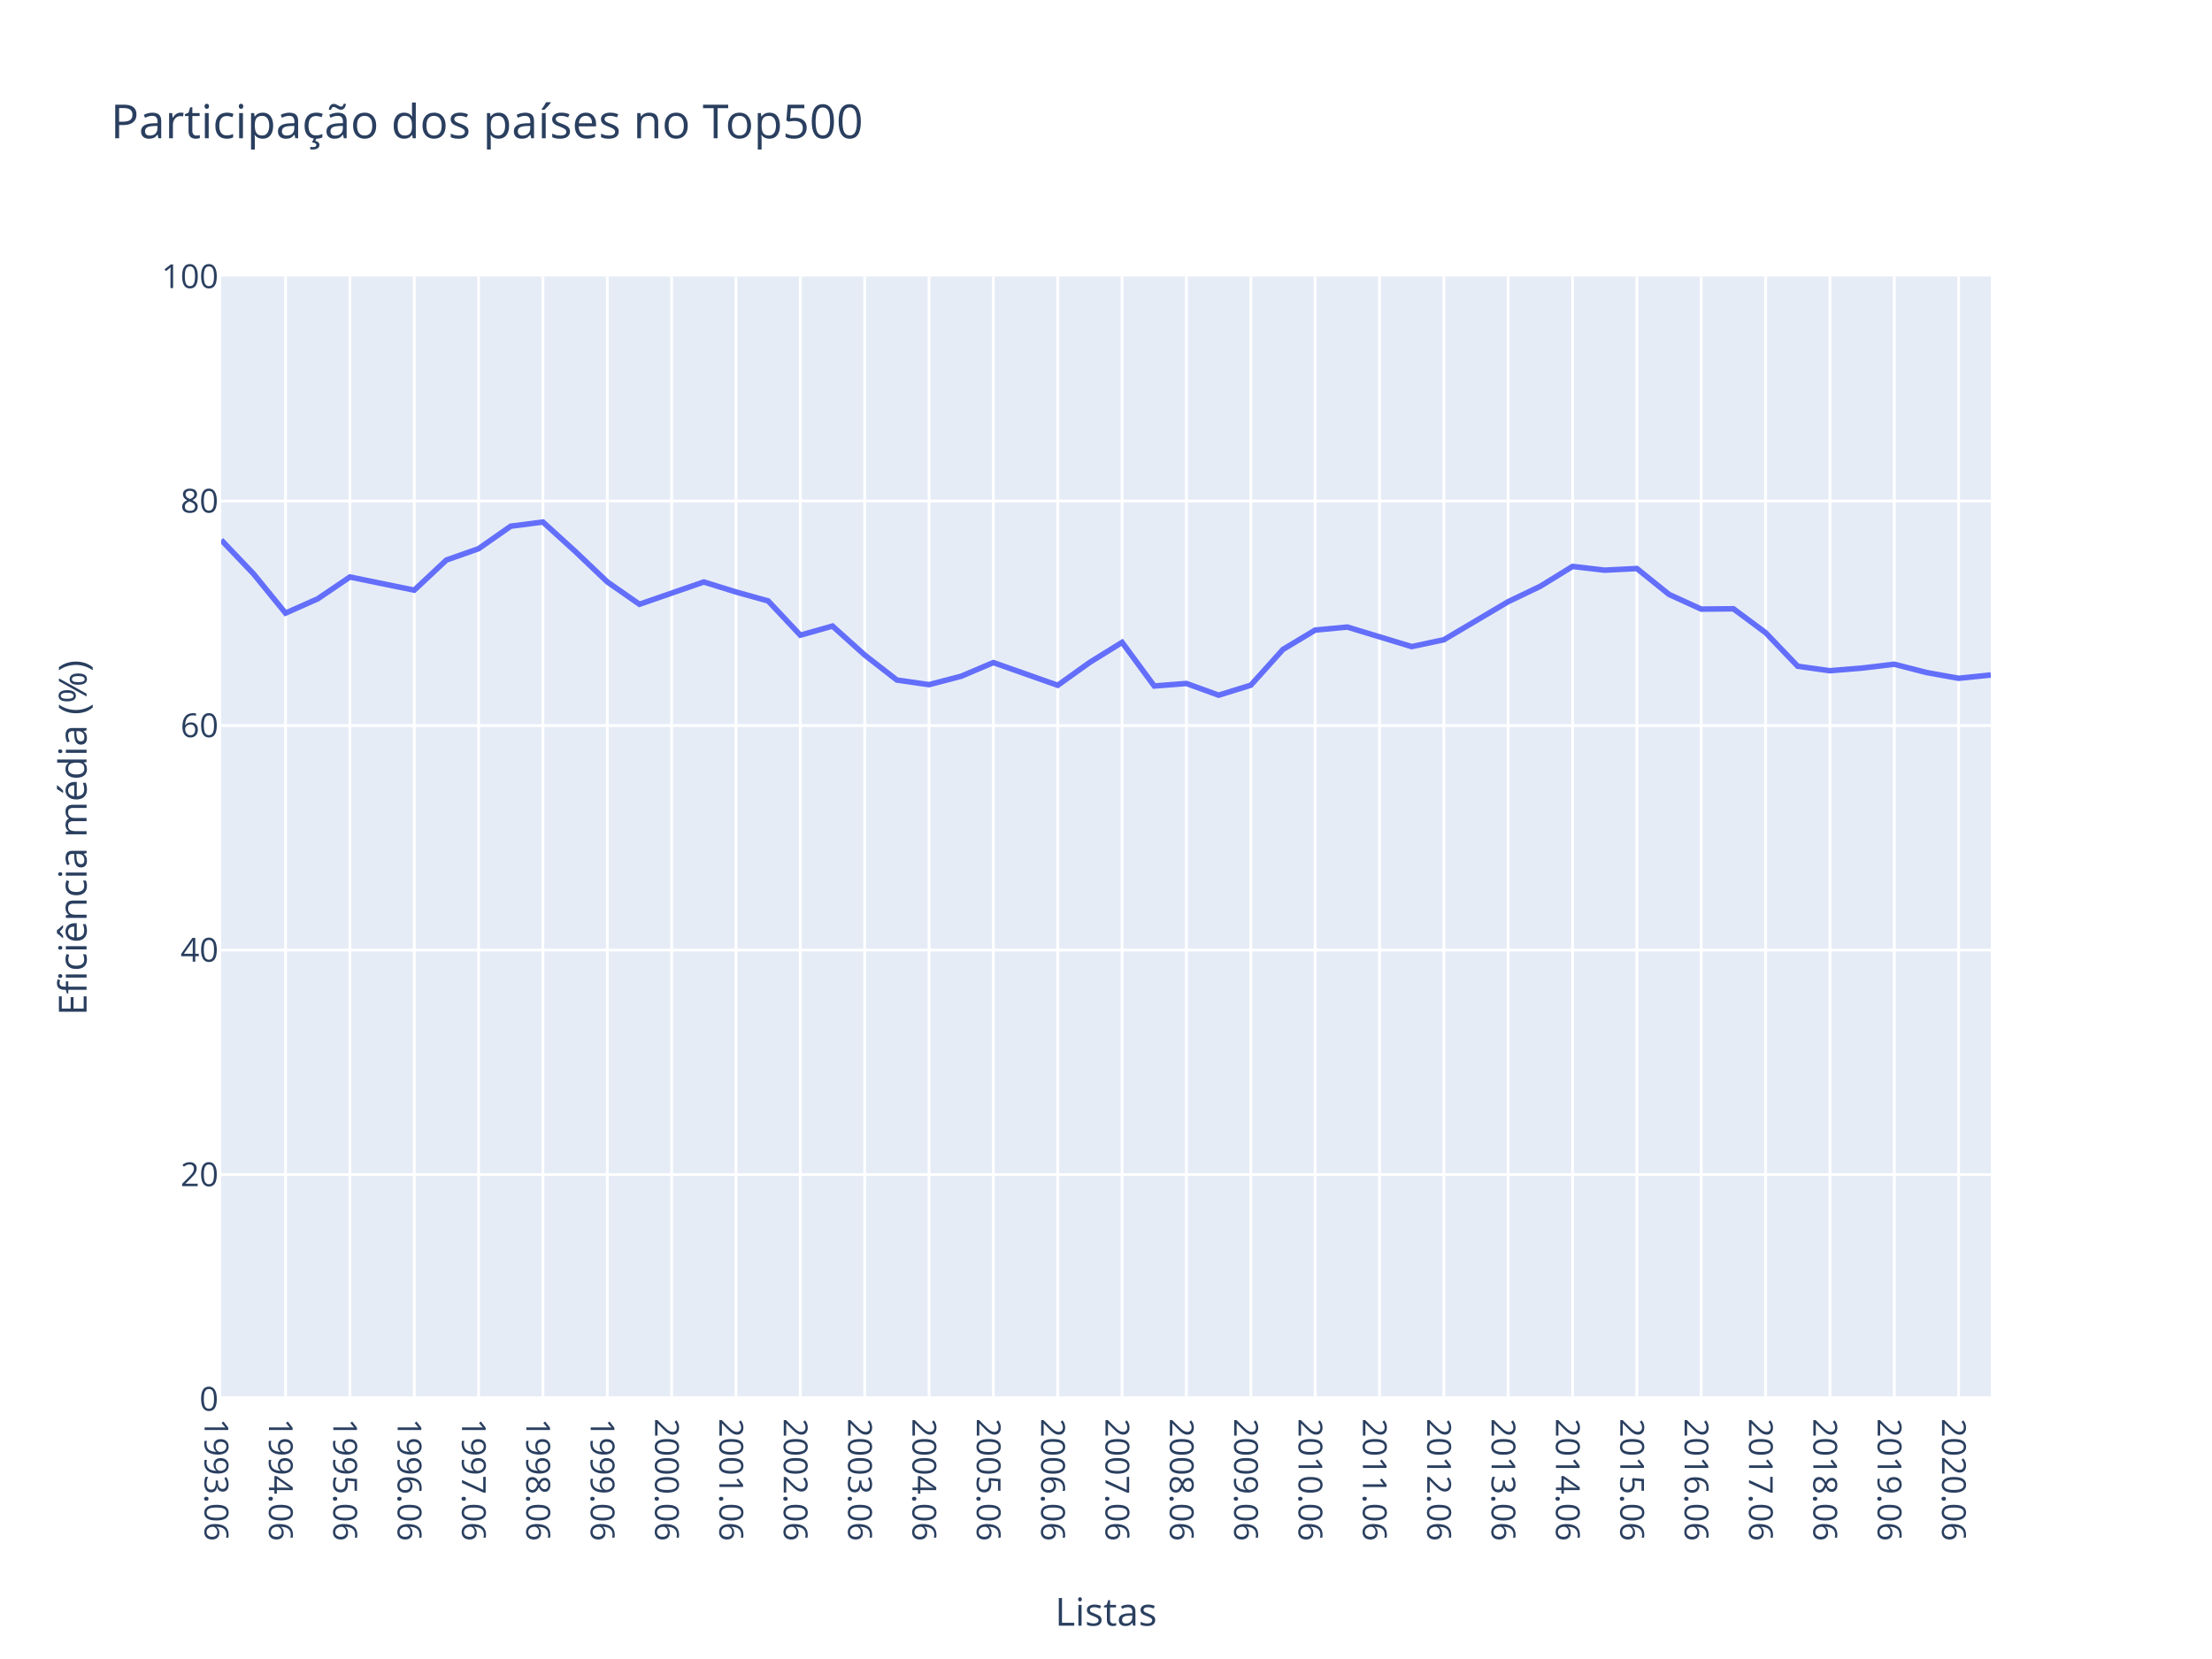
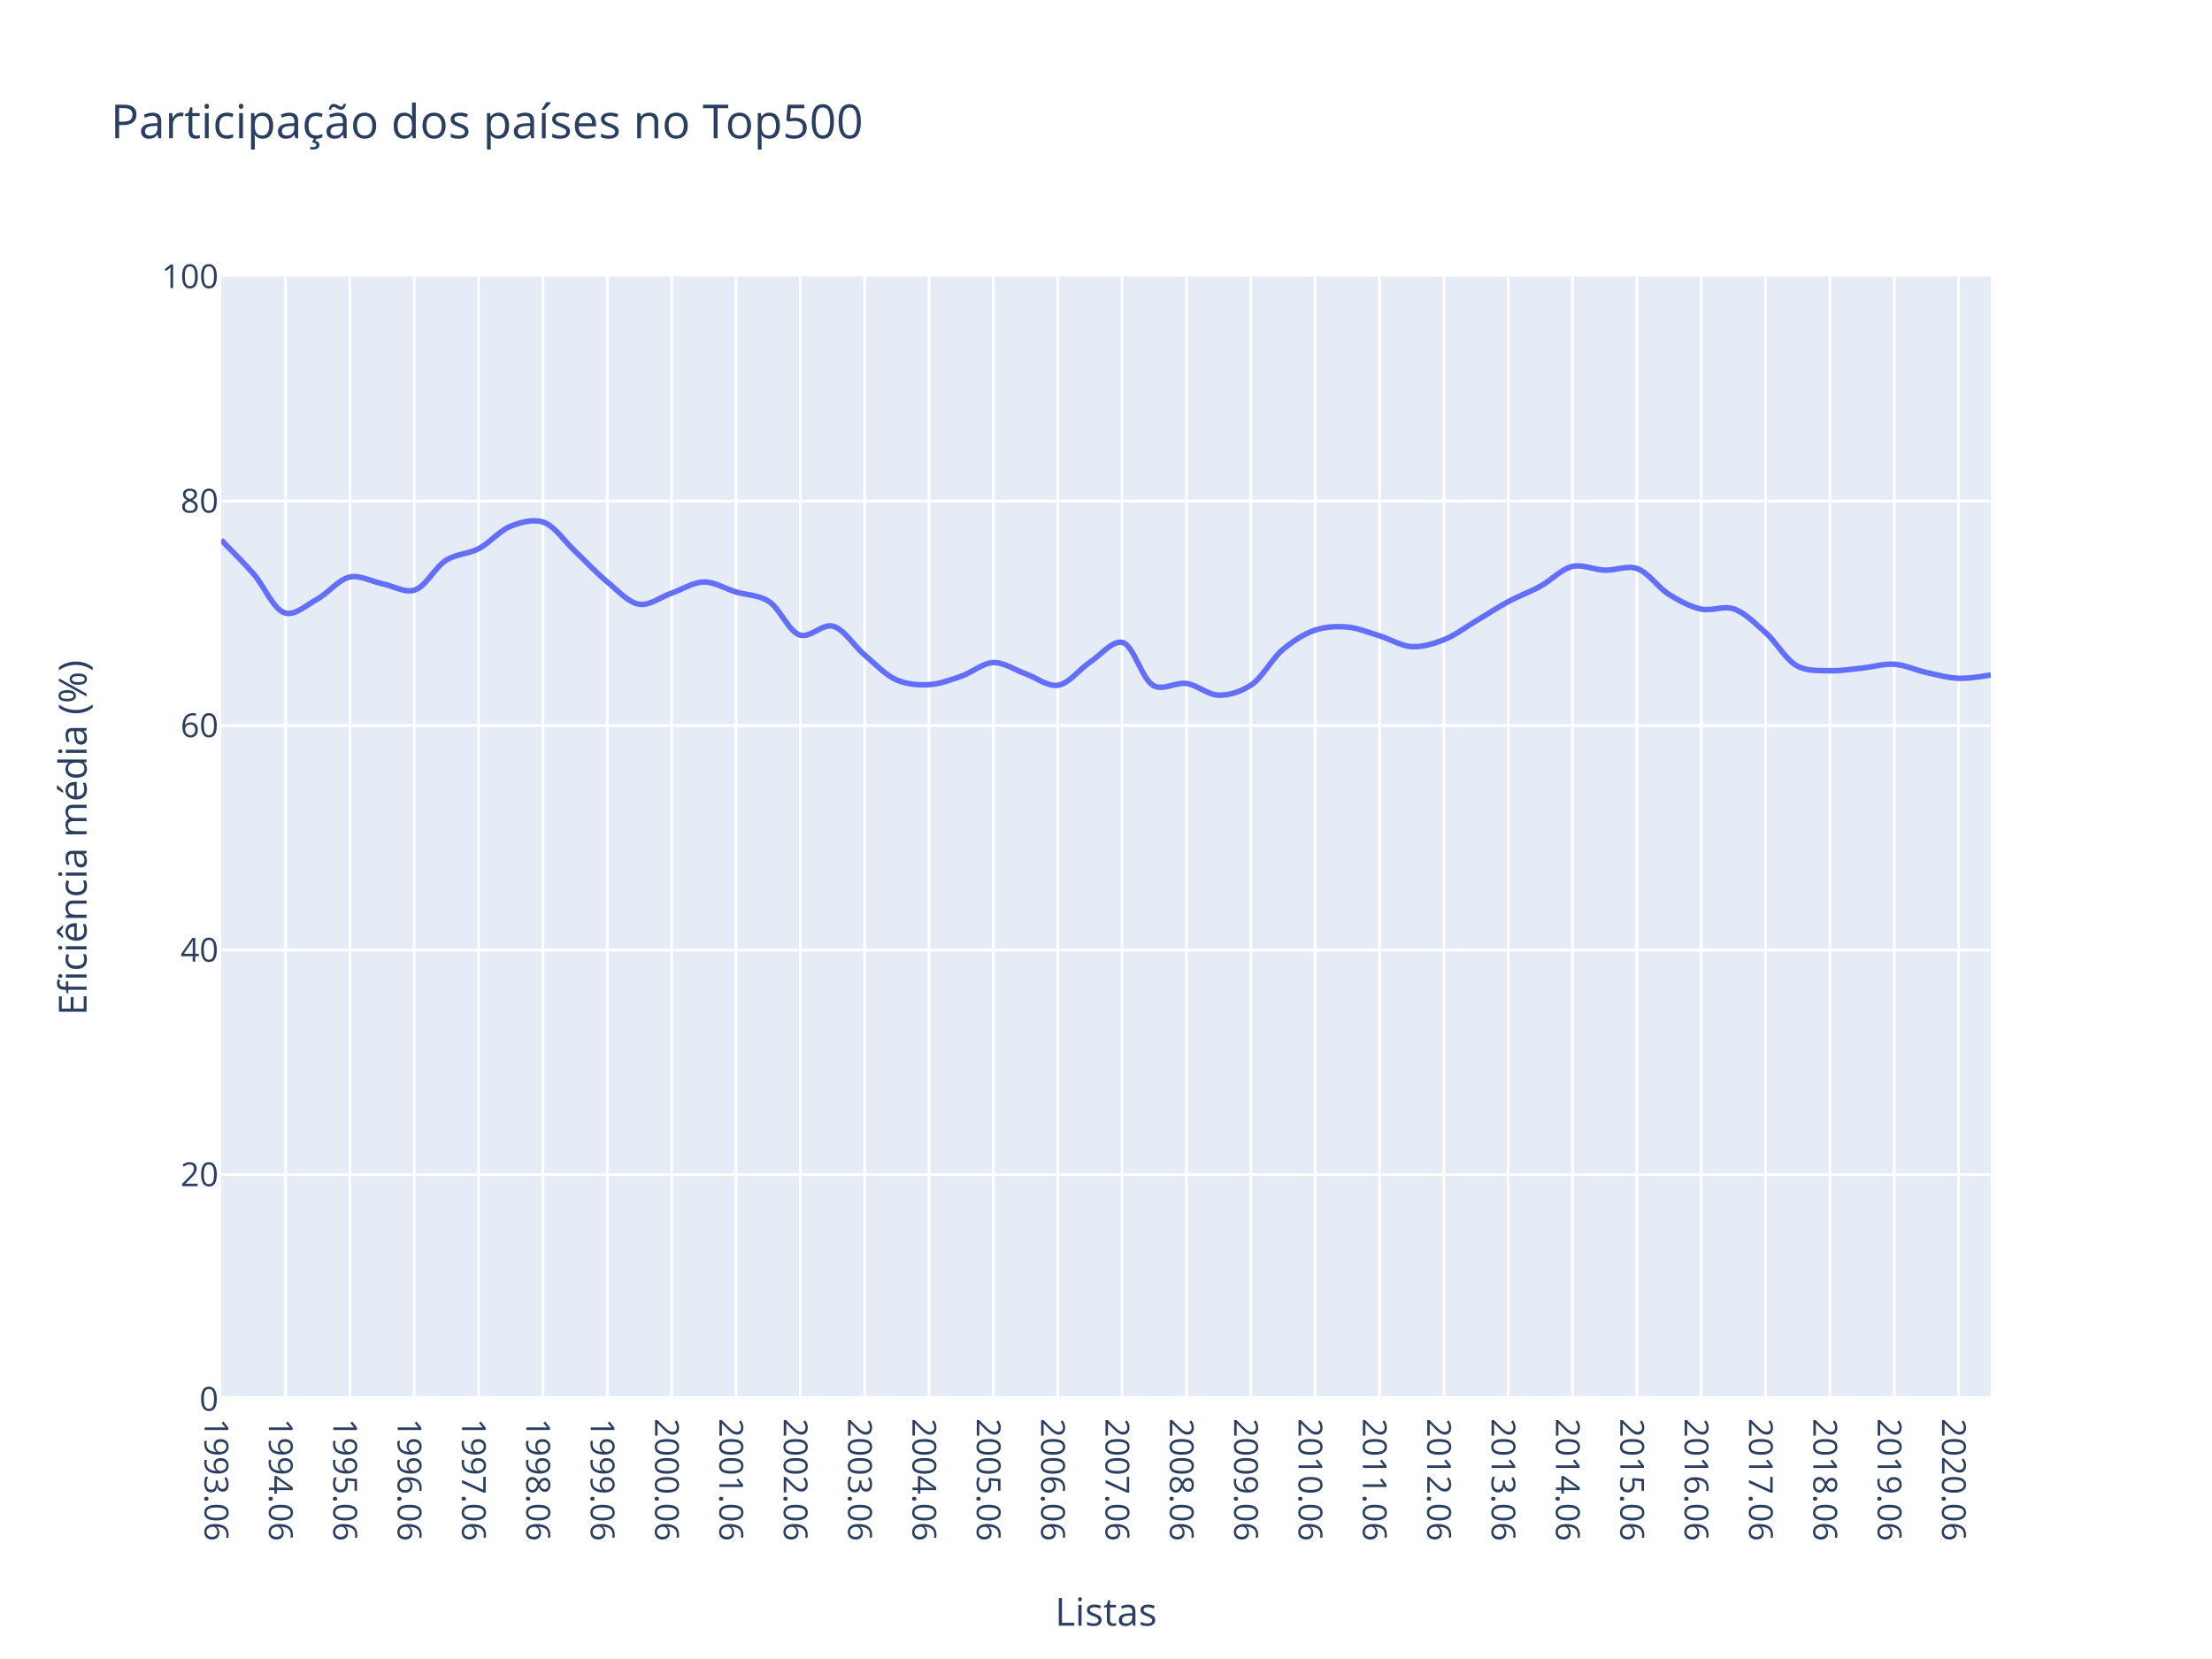
<svg xmlns="http://www.w3.org/2000/svg" class="main-svg" width="800" height="600" style="" viewBox="0 0 800 600">
  <rect x="0" y="0" width="800" height="600" style="fill: rgb(255, 255, 255); fill-opacity: 1;" />
-   <defs id="defs-3545c7">
+   <defs id="defs-c704a7">
    <g class="clips">
-       <clipPath id="clip3545c7xyplot" class="plotclip">
+       <clipPath id="clipc704a7xyplot" class="plotclip">
        <rect width="640" height="406" />
      </clipPath>
-       <clipPath class="axesclip" id="clip3545c7x">
+       <clipPath class="axesclip" id="clipc704a7x">
        <rect x="80" y="0" width="640" height="600" />
      </clipPath>
-       <clipPath class="axesclip" id="clip3545c7y">
+       <clipPath class="axesclip" id="clipc704a7y">
        <rect x="0" y="100" width="800" height="406" />
      </clipPath>
-       <clipPath class="axesclip" id="clip3545c7xy">
+       <clipPath class="axesclip" id="clipc704a7xy">
        <rect x="80" y="100" width="640" height="406" />
      </clipPath>
    </g>
    <g class="gradients" />
  </defs>
  <g class="bglayer">
    <rect class="bg" x="80" y="100" width="640" height="406" style="fill: rgb(229, 236, 246); fill-opacity: 1; stroke-width: 0;" />
  </g>
  <g class="layer-below">
    <g class="imagelayer" />
    <g class="shapelayer" />
  </g>
  <g class="cartesianlayer">
    <g class="subplot xy">
      <g class="layer-subplot">
        <g class="shapelayer" />
        <g class="imagelayer" />
      </g>
      <g class="gridlayer">
        <g class="x">
          <path class="xgrid crisp" transform="translate(103.27,0)" d="M0,100v406" style="stroke: rgb(255, 255, 255); stroke-opacity: 1; stroke-width: 1px;" />
          <path class="xgrid crisp" transform="translate(126.55,0)" d="M0,100v406" style="stroke: rgb(255, 255, 255); stroke-opacity: 1; stroke-width: 1px;" />
          <path class="xgrid crisp" transform="translate(149.82,0)" d="M0,100v406" style="stroke: rgb(255, 255, 255); stroke-opacity: 1; stroke-width: 1px;" />
          <path class="xgrid crisp" transform="translate(173.09,0)" d="M0,100v406" style="stroke: rgb(255, 255, 255); stroke-opacity: 1; stroke-width: 1px;" />
          <path class="xgrid crisp" transform="translate(196.36,0)" d="M0,100v406" style="stroke: rgb(255, 255, 255); stroke-opacity: 1; stroke-width: 1px;" />
          <path class="xgrid crisp" transform="translate(219.64,0)" d="M0,100v406" style="stroke: rgb(255, 255, 255); stroke-opacity: 1; stroke-width: 1px;" />
          <path class="xgrid crisp" transform="translate(242.91,0)" d="M0,100v406" style="stroke: rgb(255, 255, 255); stroke-opacity: 1; stroke-width: 1px;" />
          <path class="xgrid crisp" transform="translate(266.18,0)" d="M0,100v406" style="stroke: rgb(255, 255, 255); stroke-opacity: 1; stroke-width: 1px;" />
          <path class="xgrid crisp" transform="translate(289.45,0)" d="M0,100v406" style="stroke: rgb(255, 255, 255); stroke-opacity: 1; stroke-width: 1px;" />
          <path class="xgrid crisp" transform="translate(312.73,0)" d="M0,100v406" style="stroke: rgb(255, 255, 255); stroke-opacity: 1; stroke-width: 1px;" />
          <path class="xgrid crisp" transform="translate(336,0)" d="M0,100v406" style="stroke: rgb(255, 255, 255); stroke-opacity: 1; stroke-width: 1px;" />
          <path class="xgrid crisp" transform="translate(359.27,0)" d="M0,100v406" style="stroke: rgb(255, 255, 255); stroke-opacity: 1; stroke-width: 1px;" />
          <path class="xgrid crisp" transform="translate(382.55,0)" d="M0,100v406" style="stroke: rgb(255, 255, 255); stroke-opacity: 1; stroke-width: 1px;" />
          <path class="xgrid crisp" transform="translate(405.82,0)" d="M0,100v406" style="stroke: rgb(255, 255, 255); stroke-opacity: 1; stroke-width: 1px;" />
          <path class="xgrid crisp" transform="translate(429.09,0)" d="M0,100v406" style="stroke: rgb(255, 255, 255); stroke-opacity: 1; stroke-width: 1px;" />
          <path class="xgrid crisp" transform="translate(452.36,0)" d="M0,100v406" style="stroke: rgb(255, 255, 255); stroke-opacity: 1; stroke-width: 1px;" />
          <path class="xgrid crisp" transform="translate(475.64,0)" d="M0,100v406" style="stroke: rgb(255, 255, 255); stroke-opacity: 1; stroke-width: 1px;" />
          <path class="xgrid crisp" transform="translate(498.91,0)" d="M0,100v406" style="stroke: rgb(255, 255, 255); stroke-opacity: 1; stroke-width: 1px;" />
          <path class="xgrid crisp" transform="translate(522.18,0)" d="M0,100v406" style="stroke: rgb(255, 255, 255); stroke-opacity: 1; stroke-width: 1px;" />
          <path class="xgrid crisp" transform="translate(545.45,0)" d="M0,100v406" style="stroke: rgb(255, 255, 255); stroke-opacity: 1; stroke-width: 1px;" />
          <path class="xgrid crisp" transform="translate(568.73,0)" d="M0,100v406" style="stroke: rgb(255, 255, 255); stroke-opacity: 1; stroke-width: 1px;" />
          <path class="xgrid crisp" transform="translate(592,0)" d="M0,100v406" style="stroke: rgb(255, 255, 255); stroke-opacity: 1; stroke-width: 1px;" />
          <path class="xgrid crisp" transform="translate(615.27,0)" d="M0,100v406" style="stroke: rgb(255, 255, 255); stroke-opacity: 1; stroke-width: 1px;" />
          <path class="xgrid crisp" transform="translate(638.55,0)" d="M0,100v406" style="stroke: rgb(255, 255, 255); stroke-opacity: 1; stroke-width: 1px;" />
          <path class="xgrid crisp" transform="translate(661.82,0)" d="M0,100v406" style="stroke: rgb(255, 255, 255); stroke-opacity: 1; stroke-width: 1px;" />
          <path class="xgrid crisp" transform="translate(685.09,0)" d="M0,100v406" style="stroke: rgb(255, 255, 255); stroke-opacity: 1; stroke-width: 1px;" />
          <path class="xgrid crisp" transform="translate(708.36,0)" d="M0,100v406" style="stroke: rgb(255, 255, 255); stroke-opacity: 1; stroke-width: 1px;" />
        </g>
        <g class="y">
          <path class="ygrid crisp" transform="translate(0,424.8)" d="M80,0h640" style="stroke: rgb(255, 255, 255); stroke-opacity: 1; stroke-width: 1px;" />
          <path class="ygrid crisp" transform="translate(0,343.6)" d="M80,0h640" style="stroke: rgb(255, 255, 255); stroke-opacity: 1; stroke-width: 1px;" />
          <path class="ygrid crisp" transform="translate(0,262.4)" d="M80,0h640" style="stroke: rgb(255, 255, 255); stroke-opacity: 1; stroke-width: 1px;" />
          <path class="ygrid crisp" transform="translate(0,181.2)" d="M80,0h640" style="stroke: rgb(255, 255, 255); stroke-opacity: 1; stroke-width: 1px;" />
        </g>
      </g>
      <g class="zerolinelayer">
        <path class="yzl zl crisp" transform="translate(0,506)" d="M80,0h640" style="stroke: rgb(255, 255, 255); stroke-opacity: 1; stroke-width: 2px;" />
      </g>
      <path class="xlines-below" />
      <path class="ylines-below" />
      <g class="overlines-below" />
      <g class="xaxislayer-below" />
      <g class="yaxislayer-below" />
      <g class="overaxes-below" />
-       <g class="plot" transform="translate(80,100)" clip-path="url('#clip3545c7xyplot')">
+       <g class="plot" transform="translate(80,100)" clip-path="url('#clipc704a7xyplot')">
        <g class="scatterlayer mlayer">
-           <g class="trace scatter trace905051" style="stroke-miterlimit: 2; opacity: 1;">
+           <g class="trace scatter trace75580f" style="stroke-miterlimit: 2; opacity: 1;">
            <g class="fills" />
            <g class="errorbars" />
            <g class="lines">
-               <path class="js-line" d="M0,95.28L11.64,107.48L23.27,121.74L34.91,116.57L46.55,108.68L69.82,113.44L81.45,102.54L93.09,98.44L104.73,90.3L116.36,88.8L128,99.38L139.64,110.45L151.27,118.54L174.55,110.48L186.18,114.1L197.82,117.34L209.45,129.72L221.09,126.43L232.73,136.89L244.36,145.94L256,147.61L267.64,144.57L279.27,139.63L302.55,147.84L314.18,139.52L325.82,132.32L337.45,148.1L349.09,147.19L360.73,151.42L372.36,147.82L384,134.88L395.64,127.88L407.27,126.78L430.55,133.85L442.18,131.38L465.45,117.61L477.09,112.03L488.73,104.86L500.36,106.21L512,105.62L523.64,114.99L535.27,120.29L546.91,120.18L558.55,128.81L570.18,140.96L581.82,142.58L593.45,141.62L605.09,140.23L616.73,143.22L628.36,145.31L640,144.12" style="vector-effect: non-scaling-stroke; fill: none; stroke: rgb(99, 110, 250); stroke-opacity: 1; stroke-width: 2px; opacity: 1;" />
+               <path class="js-line" d="M0,95.28Q7.84,103.18 11.64,107.48C15.61,111.98 18.96,120.71 23.27,121.74C26.85,122.6 31.12,118.67 34.91,116.57C38.89,114.36 42.49,109.49 46.55,108.68C50.28,107.94 54.3,110.28 58.18,111.07C62.06,111.86 66.19,114.47 69.82,113.44C74.03,112.25 77.29,105.07 81.45,102.54C85.11,100.32 89.34,100.37 93.09,98.44C97.12,96.37 100.65,91.88 104.73,90.3C108.44,88.86 112.73,87.66 116.36,88.8C120.57,90.12 124.14,95.79 128,99.38C131.9,103.01 135.63,107.18 139.64,110.45C143.4,113.52 147.25,117.98 151.27,118.54C155.02,119.06 159.03,115.85 162.91,114.51C166.79,113.17 170.66,110.54 174.55,110.48C178.42,110.42 182.29,112.95 186.18,114.1C190.05,115.24 194.22,115.16 197.82,117.34C202.09,119.92 205.18,128.54 209.45,129.72C213.05,130.72 217.43,125.58 221.09,126.43C225.25,127.4 228.79,133.6 232.73,136.89C236.55,140.09 240.24,144.19 244.36,145.94C248.04,147.51 252.14,147.83 256,147.61C259.9,147.39 263.81,145.88 267.64,144.57C271.57,143.23 275.37,139.76 279.27,139.63C283.12,139.5 287.03,142.31 290.91,143.68C294.79,145.05 298.8,148.36 302.55,147.84C306.58,147.28 310.26,142.13 314.18,139.52C318.02,136.97 322.23,131.63 325.82,132.32C330.11,133.15 332.92,146.03 337.45,148.1C340.94,149.7 345.27,146.67 349.09,147.19C353.03,147.73 356.83,151.33 360.73,151.42C364.59,151.51 368.77,150.12 372.36,147.82C376.65,145.07 379.85,138.31 384,134.88C387.67,131.85 391.6,129.21 395.64,127.88C399.38,126.65 403.42,126.45 407.27,126.78C411.18,127.12 415.05,128.78 418.91,129.95C422.81,131.13 426.64,133.63 430.55,133.85C434.4,134.07 438.42,132.84 442.18,131.38C446.19,129.83 449.95,126.87 453.82,124.58C457.7,122.28 461.52,119.72 465.45,117.61C469.28,115.55 473.26,114.12 477.09,112.03C481.03,109.88 484.69,105.76 488.73,104.86C492.47,104.03 496.48,106.08 500.36,106.21C504.23,106.34 508.33,104.43 512,105.62C516.15,106.97 519.6,112.5 523.64,114.99C527.38,117.3 531.3,119.45 535.27,120.29C539.06,121.09 543.22,118.98 546.91,120.18C551.03,121.52 554.81,125.51 558.55,128.81C562.58,132.37 565.89,138.76 570.18,140.96C573.77,142.8 577.93,142.47 581.82,142.58C585.69,142.69 589.58,142.01 593.45,141.62C597.33,141.23 601.23,139.97 605.09,140.23C608.99,140.49 612.84,142.37 616.73,143.22C620.59,144.06 624.47,145.16 628.36,145.31Q632.23,145.46 640,144.12" style="vector-effect: non-scaling-stroke; fill: none; stroke: rgb(99, 110, 250); stroke-opacity: 1; stroke-width: 2px; opacity: 1;" />
            </g>
            <g class="points" />
            <g class="text" />
          </g>
        </g>
      </g>
      <g class="overplot" />
      <path class="xlines-above crisp" d="M0,0" style="fill: none;" />
      <path class="ylines-above crisp" d="M0,0" style="fill: none;" />
      <g class="overlines-above" />
      <g class="xaxislayer-above">
        <g class="xtick">
          <text text-anchor="start" x="0" y="519" transform="translate(80,0) rotate(90,0,513)" style="font-family: 'Open Sans', verdana, arial, sans-serif; font-size: 12px; fill: rgb(42, 63, 95); fill-opacity: 1; white-space: pre;">1993.06</text>
        </g>
        <g class="xtick">
          <text text-anchor="start" x="0" y="519" transform="translate(103.27,0) rotate(90,0,513)" style="font-family: 'Open Sans', verdana, arial, sans-serif; font-size: 12px; fill: rgb(42, 63, 95); fill-opacity: 1; white-space: pre;">1994.06</text>
        </g>
        <g class="xtick">
          <text text-anchor="start" x="0" y="519" transform="translate(126.55,0) rotate(90,0,513)" style="font-family: 'Open Sans', verdana, arial, sans-serif; font-size: 12px; fill: rgb(42, 63, 95); fill-opacity: 1; white-space: pre;">1995.06</text>
        </g>
        <g class="xtick">
          <text text-anchor="start" x="0" y="519" transform="translate(149.82,0) rotate(90,0,513)" style="font-family: 'Open Sans', verdana, arial, sans-serif; font-size: 12px; fill: rgb(42, 63, 95); fill-opacity: 1; white-space: pre;">1996.06</text>
        </g>
        <g class="xtick">
          <text text-anchor="start" x="0" y="519" transform="translate(173.09,0) rotate(90,0,513)" style="font-family: 'Open Sans', verdana, arial, sans-serif; font-size: 12px; fill: rgb(42, 63, 95); fill-opacity: 1; white-space: pre;">1997.06</text>
        </g>
        <g class="xtick">
          <text text-anchor="start" x="0" y="519" transform="translate(196.36,0) rotate(90,0,513)" style="font-family: 'Open Sans', verdana, arial, sans-serif; font-size: 12px; fill: rgb(42, 63, 95); fill-opacity: 1; white-space: pre;">1998.06</text>
        </g>
        <g class="xtick">
          <text text-anchor="start" x="0" y="519" transform="translate(219.64,0) rotate(90,0,513)" style="font-family: 'Open Sans', verdana, arial, sans-serif; font-size: 12px; fill: rgb(42, 63, 95); fill-opacity: 1; white-space: pre;">1999.06</text>
        </g>
        <g class="xtick">
          <text text-anchor="start" x="0" y="519" transform="translate(242.91,0) rotate(90,0,513)" style="font-family: 'Open Sans', verdana, arial, sans-serif; font-size: 12px; fill: rgb(42, 63, 95); fill-opacity: 1; white-space: pre;">2000.06</text>
        </g>
        <g class="xtick">
          <text text-anchor="start" x="0" y="519" transform="translate(266.18,0) rotate(90,0,513)" style="font-family: 'Open Sans', verdana, arial, sans-serif; font-size: 12px; fill: rgb(42, 63, 95); fill-opacity: 1; white-space: pre;">2001.06</text>
        </g>
        <g class="xtick">
          <text text-anchor="start" x="0" y="519" transform="translate(289.45,0) rotate(90,0,513)" style="font-family: 'Open Sans', verdana, arial, sans-serif; font-size: 12px; fill: rgb(42, 63, 95); fill-opacity: 1; white-space: pre;">2002.06</text>
        </g>
        <g class="xtick">
          <text text-anchor="start" x="0" y="519" transform="translate(312.73,0) rotate(90,0,513)" style="font-family: 'Open Sans', verdana, arial, sans-serif; font-size: 12px; fill: rgb(42, 63, 95); fill-opacity: 1; white-space: pre;">2003.06</text>
        </g>
        <g class="xtick">
          <text text-anchor="start" x="0" y="519" transform="translate(336,0) rotate(90,0,513)" style="font-family: 'Open Sans', verdana, arial, sans-serif; font-size: 12px; fill: rgb(42, 63, 95); fill-opacity: 1; white-space: pre;">2004.06</text>
        </g>
        <g class="xtick">
          <text text-anchor="start" x="0" y="519" transform="translate(359.27,0) rotate(90,0,513)" style="font-family: 'Open Sans', verdana, arial, sans-serif; font-size: 12px; fill: rgb(42, 63, 95); fill-opacity: 1; white-space: pre;">2005.06</text>
        </g>
        <g class="xtick">
          <text text-anchor="start" x="0" y="519" transform="translate(382.55,0) rotate(90,0,513)" style="font-family: 'Open Sans', verdana, arial, sans-serif; font-size: 12px; fill: rgb(42, 63, 95); fill-opacity: 1; white-space: pre;">2006.06</text>
        </g>
        <g class="xtick">
          <text text-anchor="start" x="0" y="519" transform="translate(405.82,0) rotate(90,0,513)" style="font-family: 'Open Sans', verdana, arial, sans-serif; font-size: 12px; fill: rgb(42, 63, 95); fill-opacity: 1; white-space: pre;">2007.06</text>
        </g>
        <g class="xtick">
          <text text-anchor="start" x="0" y="519" transform="translate(429.09,0) rotate(90,0,513)" style="font-family: 'Open Sans', verdana, arial, sans-serif; font-size: 12px; fill: rgb(42, 63, 95); fill-opacity: 1; white-space: pre;">2008.06</text>
        </g>
        <g class="xtick">
          <text text-anchor="start" x="0" y="519" transform="translate(452.36,0) rotate(90,0,513)" style="font-family: 'Open Sans', verdana, arial, sans-serif; font-size: 12px; fill: rgb(42, 63, 95); fill-opacity: 1; white-space: pre;">2009.06</text>
        </g>
        <g class="xtick">
          <text text-anchor="start" x="0" y="519" transform="translate(475.64,0) rotate(90,0,513)" style="font-family: 'Open Sans', verdana, arial, sans-serif; font-size: 12px; fill: rgb(42, 63, 95); fill-opacity: 1; white-space: pre;">2010.06</text>
        </g>
        <g class="xtick">
          <text text-anchor="start" x="0" y="519" transform="translate(498.91,0) rotate(90,0,513)" style="font-family: 'Open Sans', verdana, arial, sans-serif; font-size: 12px; fill: rgb(42, 63, 95); fill-opacity: 1; white-space: pre;">2011.06</text>
        </g>
        <g class="xtick">
          <text text-anchor="start" x="0" y="519" transform="translate(522.18,0) rotate(90,0,513)" style="font-family: 'Open Sans', verdana, arial, sans-serif; font-size: 12px; fill: rgb(42, 63, 95); fill-opacity: 1; white-space: pre;">2012.06</text>
        </g>
        <g class="xtick">
          <text text-anchor="start" x="0" y="519" transform="translate(545.45,0) rotate(90,0,513)" style="font-family: 'Open Sans', verdana, arial, sans-serif; font-size: 12px; fill: rgb(42, 63, 95); fill-opacity: 1; white-space: pre;">2013.06</text>
        </g>
        <g class="xtick">
          <text text-anchor="start" x="0" y="519" transform="translate(568.73,0) rotate(90,0,513)" style="font-family: 'Open Sans', verdana, arial, sans-serif; font-size: 12px; fill: rgb(42, 63, 95); fill-opacity: 1; white-space: pre;">2014.06</text>
        </g>
        <g class="xtick">
          <text text-anchor="start" x="0" y="519" transform="translate(592,0) rotate(90,0,513)" style="font-family: 'Open Sans', verdana, arial, sans-serif; font-size: 12px; fill: rgb(42, 63, 95); fill-opacity: 1; white-space: pre;">2015.06</text>
        </g>
        <g class="xtick">
          <text text-anchor="start" x="0" y="519" transform="translate(615.27,0) rotate(90,0,513)" style="font-family: 'Open Sans', verdana, arial, sans-serif; font-size: 12px; fill: rgb(42, 63, 95); fill-opacity: 1; white-space: pre;">2016.06</text>
        </g>
        <g class="xtick">
          <text text-anchor="start" x="0" y="519" transform="translate(638.55,0) rotate(90,0,513)" style="font-family: 'Open Sans', verdana, arial, sans-serif; font-size: 12px; fill: rgb(42, 63, 95); fill-opacity: 1; white-space: pre;">2017.06</text>
        </g>
        <g class="xtick">
          <text text-anchor="start" x="0" y="519" transform="translate(661.82,0) rotate(90,0,513)" style="font-family: 'Open Sans', verdana, arial, sans-serif; font-size: 12px; fill: rgb(42, 63, 95); fill-opacity: 1; white-space: pre;">2018.06</text>
        </g>
        <g class="xtick">
          <text text-anchor="start" x="0" y="519" transform="translate(685.09,0) rotate(90,0,513)" style="font-family: 'Open Sans', verdana, arial, sans-serif; font-size: 12px; fill: rgb(42, 63, 95); fill-opacity: 1; white-space: pre;">2019.06</text>
        </g>
        <g class="xtick">
          <text text-anchor="start" x="0" y="519" transform="translate(708.36,0) rotate(90,0,513)" style="font-family: 'Open Sans', verdana, arial, sans-serif; font-size: 12px; fill: rgb(42, 63, 95); fill-opacity: 1; white-space: pre;">2020.06</text>
        </g>
      </g>
      <g class="yaxislayer-above">
        <g class="ytick">
          <text text-anchor="end" x="79" y="4.2" transform="translate(0,506)" style="font-family: 'Open Sans', verdana, arial, sans-serif; font-size: 12px; fill: rgb(42, 63, 95); fill-opacity: 1; white-space: pre;">0</text>
        </g>
        <g class="ytick">
          <text text-anchor="end" x="79" y="4.2" transform="translate(0,424.8)" style="font-family: 'Open Sans', verdana, arial, sans-serif; font-size: 12px; fill: rgb(42, 63, 95); fill-opacity: 1; white-space: pre;">20</text>
        </g>
        <g class="ytick">
          <text text-anchor="end" x="79" y="4.2" transform="translate(0,343.6)" style="font-family: 'Open Sans', verdana, arial, sans-serif; font-size: 12px; fill: rgb(42, 63, 95); fill-opacity: 1; white-space: pre;">40</text>
        </g>
        <g class="ytick">
          <text text-anchor="end" x="79" y="4.2" transform="translate(0,262.4)" style="font-family: 'Open Sans', verdana, arial, sans-serif; font-size: 12px; fill: rgb(42, 63, 95); fill-opacity: 1; white-space: pre;">60</text>
        </g>
        <g class="ytick">
          <text text-anchor="end" x="79" y="4.2" transform="translate(0,181.2)" style="font-family: 'Open Sans', verdana, arial, sans-serif; font-size: 12px; fill: rgb(42, 63, 95); fill-opacity: 1; white-space: pre;">80</text>
        </g>
        <g class="ytick">
          <text text-anchor="end" x="79" y="4.2" transform="translate(0,100)" style="font-family: 'Open Sans', verdana, arial, sans-serif; font-size: 12px; fill: rgb(42, 63, 95); fill-opacity: 1; white-space: pre;">100</text>
        </g>
      </g>
      <g class="overaxes-above" />
    </g>
  </g>
  <g class="polarlayer" />
  <g class="ternarylayer" />
  <g class="geolayer" />
  <g class="funnelarealayer" />
  <g class="pielayer" />
  <g class="treemaplayer" />
  <g class="sunburstlayer" />
  <g class="glimages" />
-   <defs id="topdefs-3545c7">
+   <defs id="topdefs-c704a7">
    <g class="clips" />
  </defs>
  <g class="layer-above">
    <g class="imagelayer" />
    <g class="shapelayer" />
  </g>
  <g class="infolayer">
    <g class="g-gtitle">
      <text class="gtitle" x="40" y="50" text-anchor="start" dy="0em" style="font-family: 'Open Sans', verdana, arial, sans-serif; font-size: 17px; fill: rgb(42, 63, 95); opacity: 1; font-weight: normal; white-space: pre;">Participação dos países no Top500</text>
    </g>
    <g class="g-xtitle">
      <text class="xtitle" x="400" y="587.941" text-anchor="middle" style="font-family: 'Open Sans', verdana, arial, sans-serif; font-size: 14px; fill: rgb(42, 63, 95); opacity: 1; font-weight: normal; white-space: pre;">Listas</text>
    </g>
    <g class="g-ytitle">
      <text class="ytitle" transform="rotate(-90,31.30938,303)" x="31.309" y="303" text-anchor="middle" style="font-family: 'Open Sans', verdana, arial, sans-serif; font-size: 14px; fill: rgb(42, 63, 95); opacity: 1; font-weight: normal; white-space: pre;">Eficiência média (%)</text>
    </g>
  </g>
</svg>
